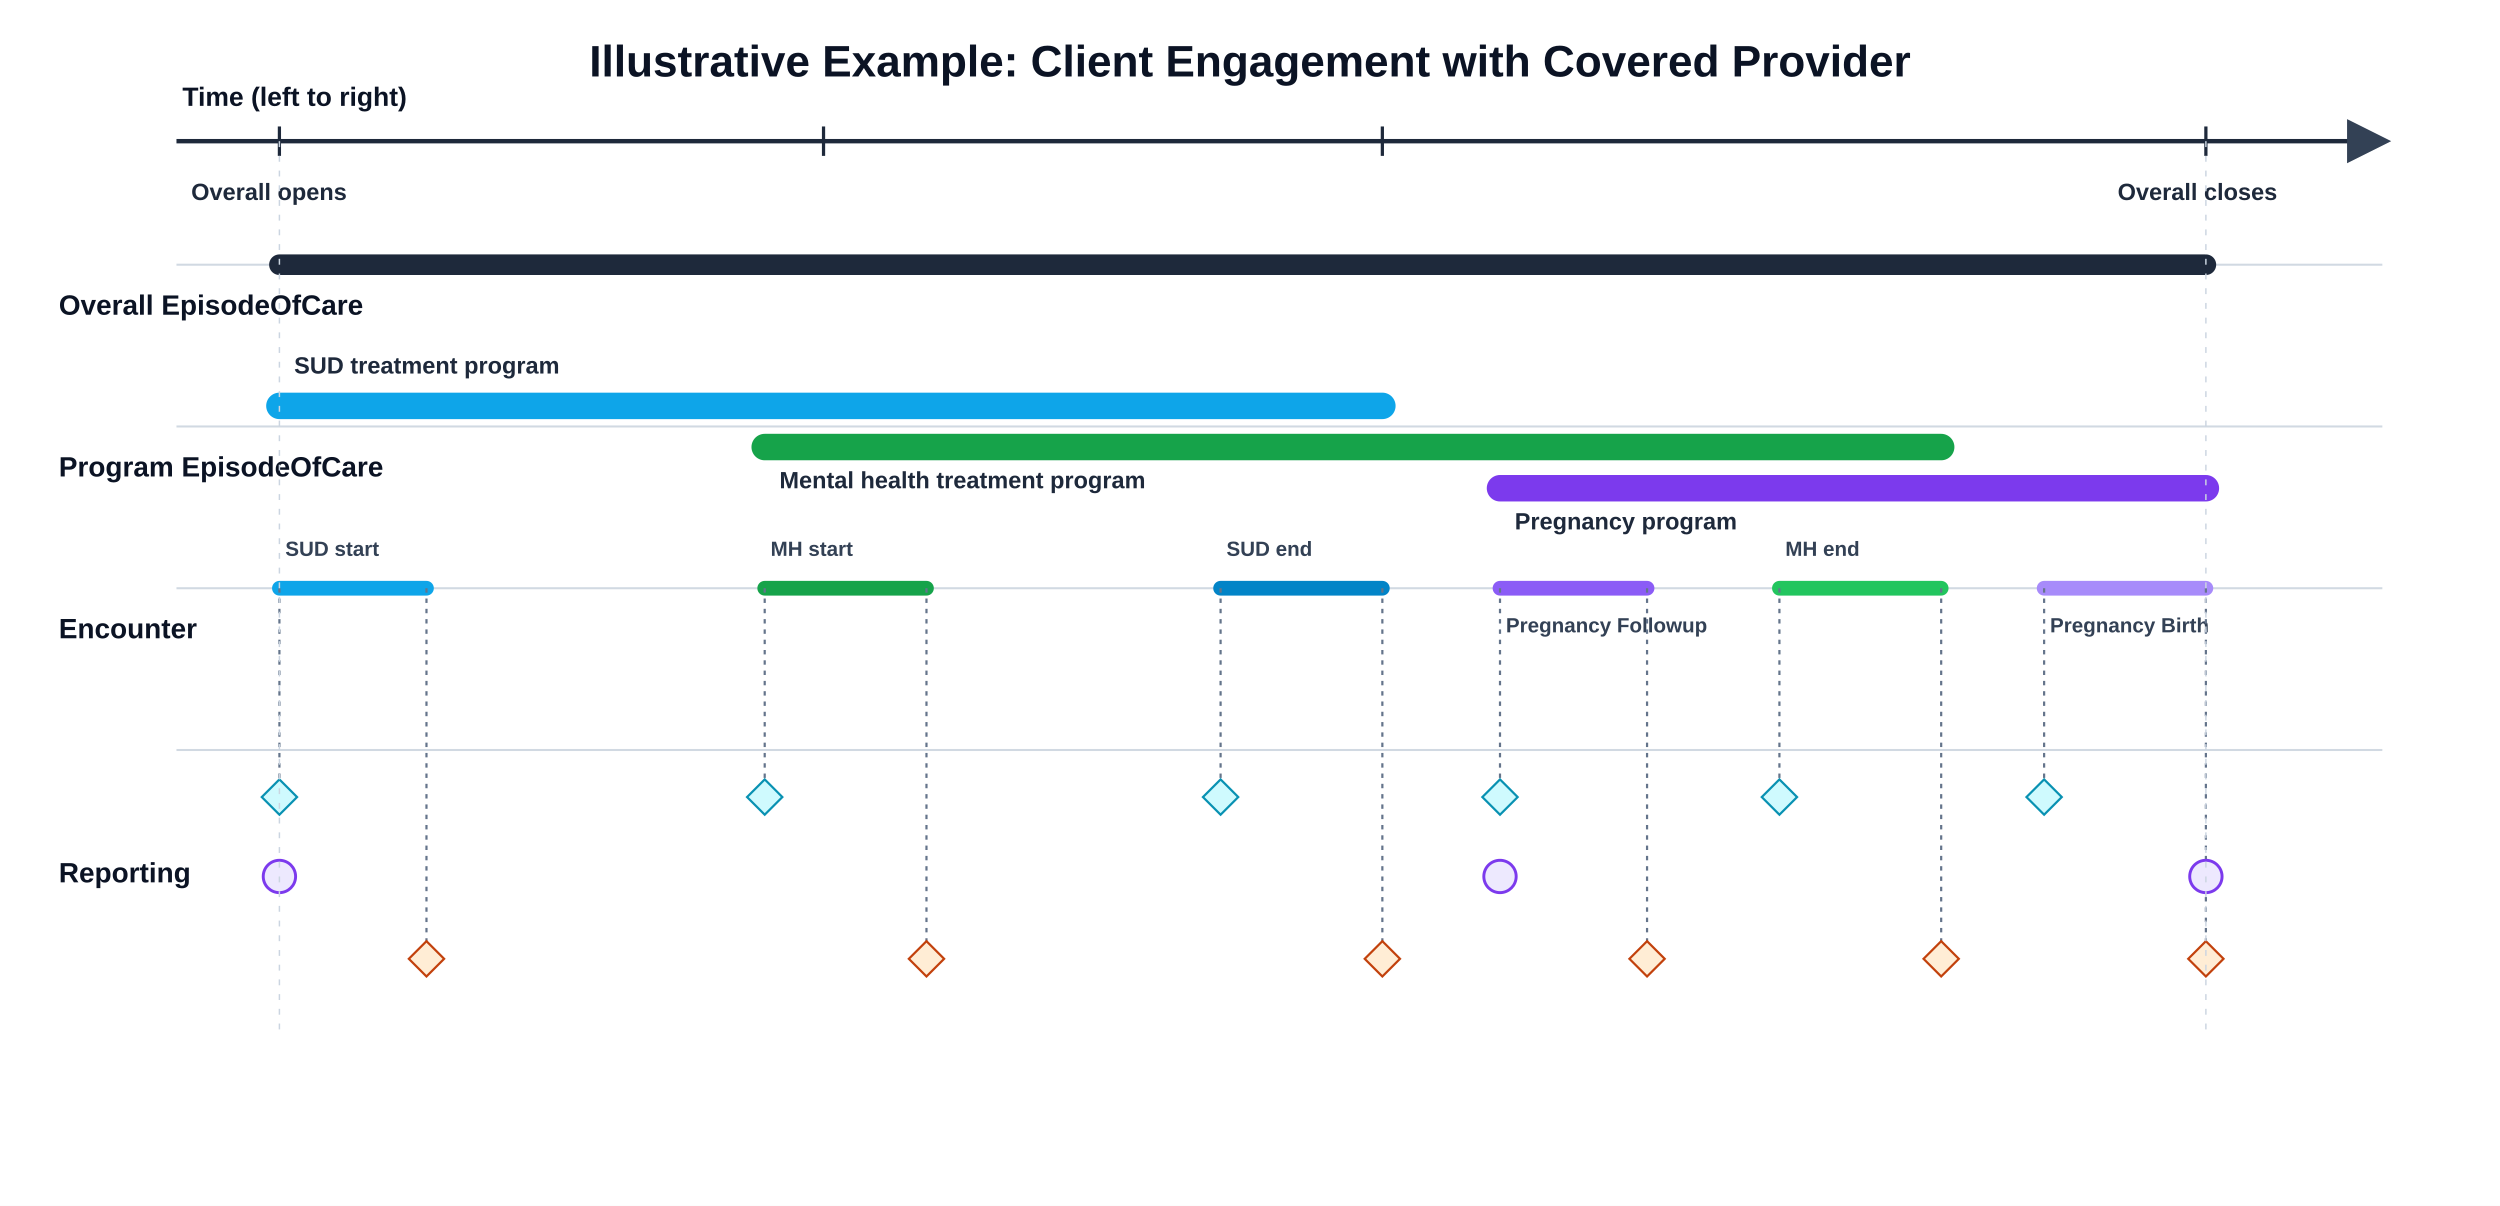
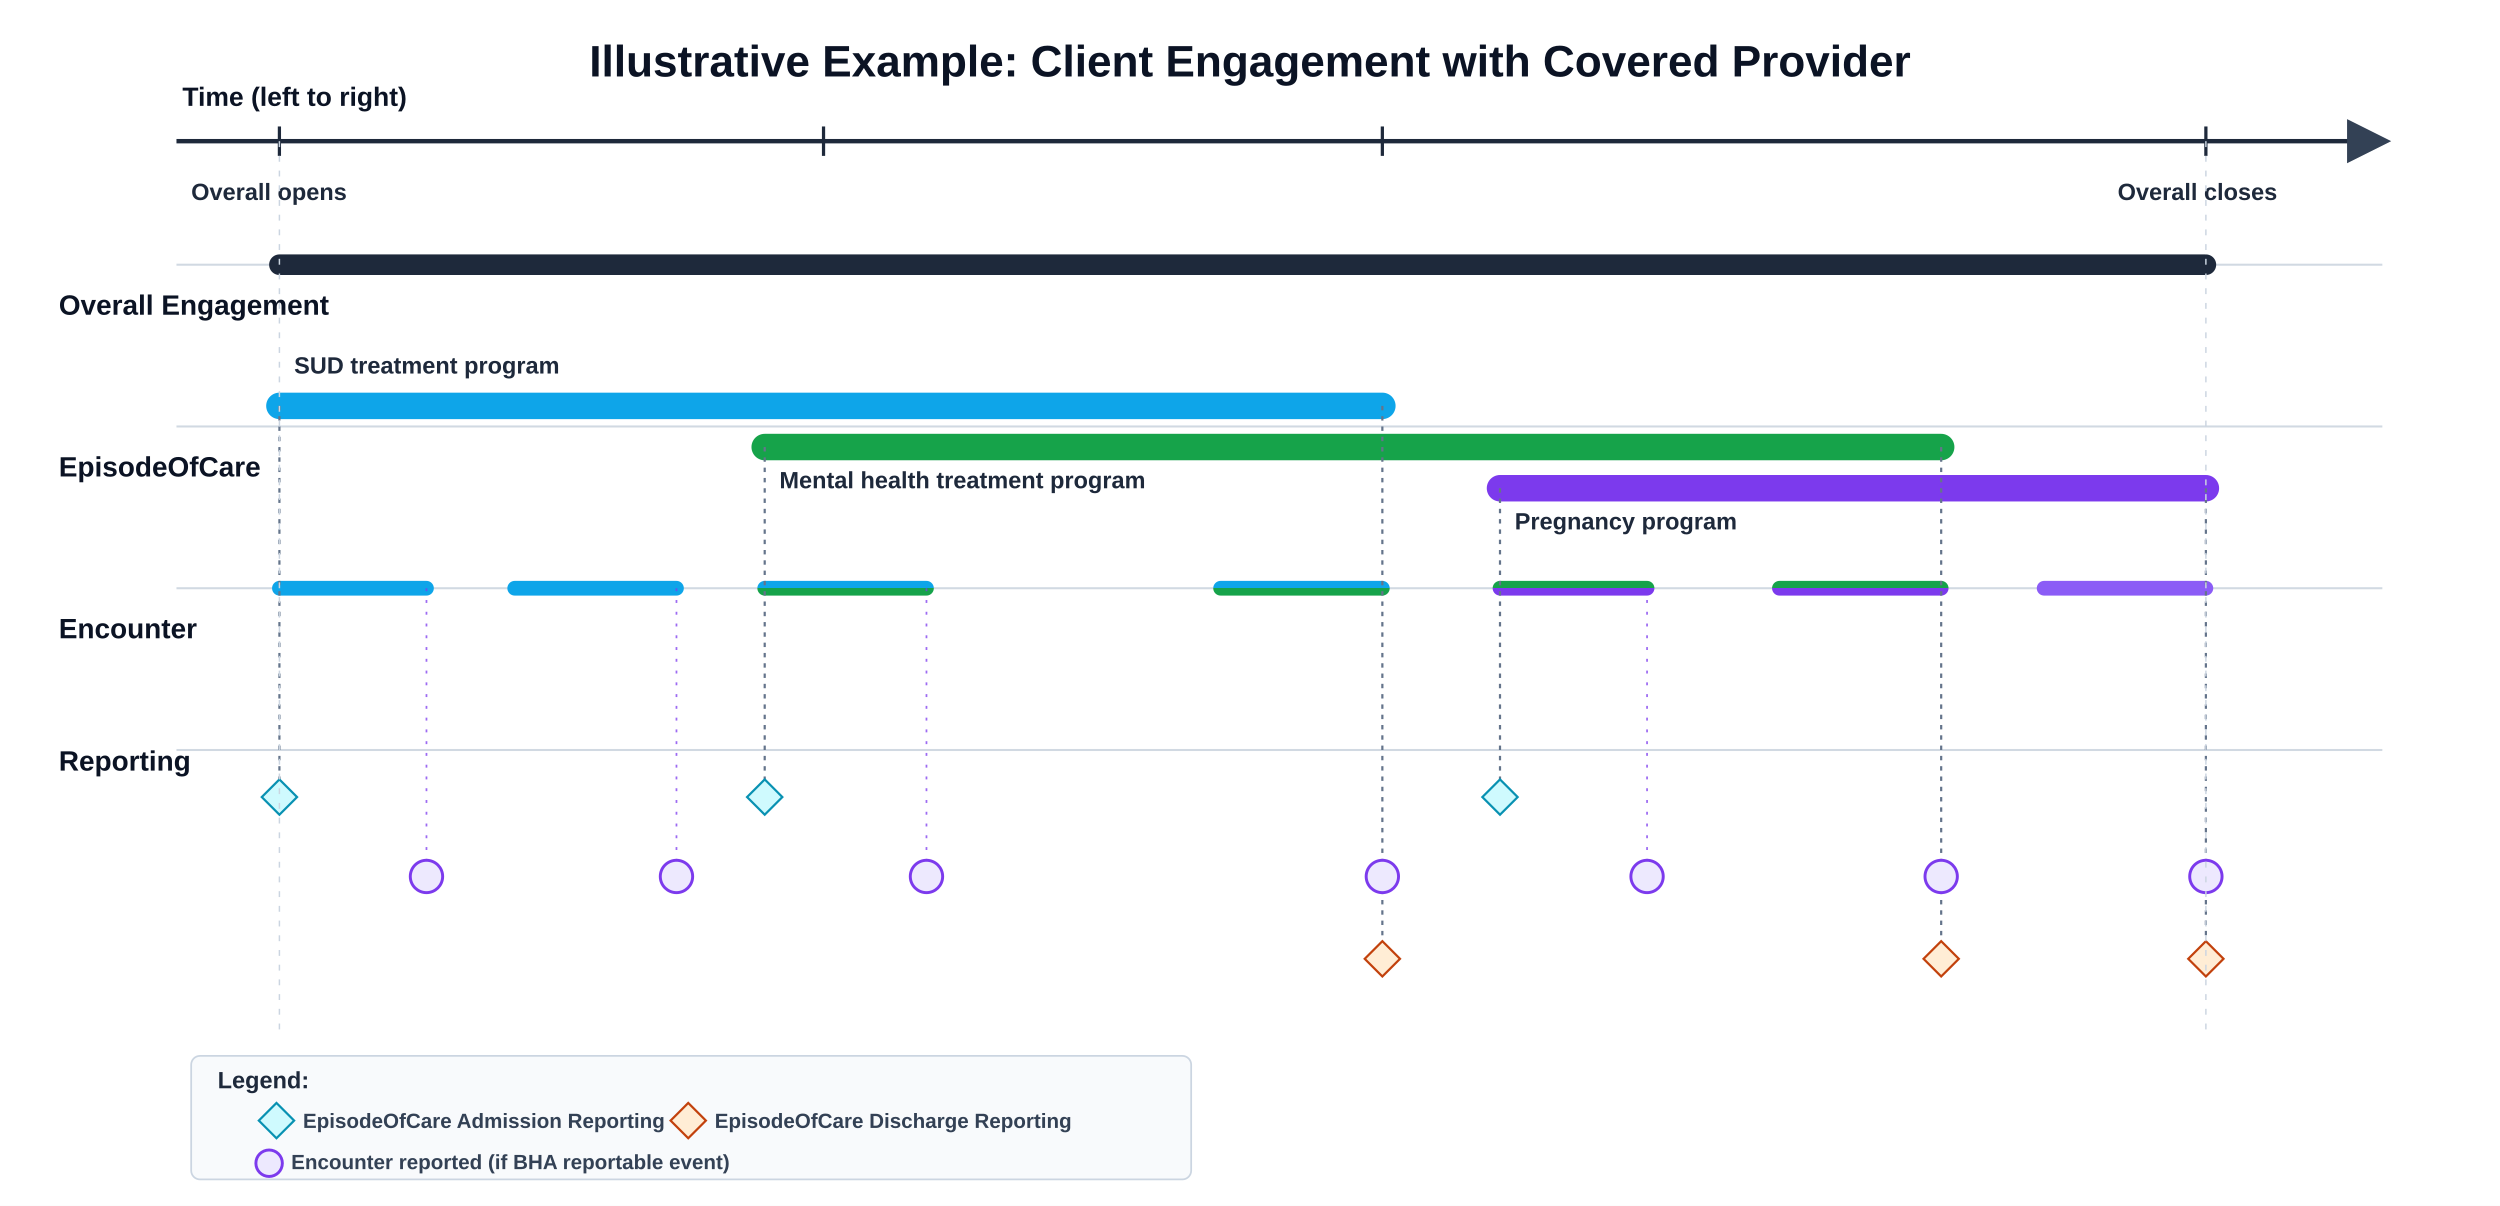
<svg xmlns="http://www.w3.org/2000/svg" width="1700" height="820" viewBox="0 0 1700 820" role="img" aria-labelledby="title desc">
  <defs>
    <marker id="arrow" markerWidth="10" markerHeight="10" refX="8" refY="5" orient="auto" markerUnits="strokeWidth">
      <path d="M0,0 L10,5 L0,10 z" fill="#334155" />
    </marker>
+     <linearGradient id="enc-grad-sud-mh" x1="0" y1="395" x2="0" y2="405" gradientUnits="userSpaceOnUse">
+       <stop offset="50%" stop-color="#0ea5e9" />
+       <stop offset="50%" stop-color="#16a34a" />
+     </linearGradient>
+     <linearGradient id="enc-grad-mh-preg" x1="0" y1="395" x2="0" y2="405" gradientUnits="userSpaceOnUse">
+       <stop offset="50%" stop-color="#16a34a" />
+       <stop offset="50%" stop-color="#7c3aed" />
+     </linearGradient>
+     <linearGradient id="enc-grad-sud-mh" x1="0" y1="395" x2="0" y2="405" gradientUnits="userSpaceOnUse">
+       <stop offset="50%" stop-color="#0ea5e9" />
+       <stop offset="50%" stop-color="#16a34a" />
+     </linearGradient>
+     <linearGradient id="enc-grad-mh-preg" x1="0" y1="395" x2="0" y2="405" gradientUnits="userSpaceOnUse">
+       <stop offset="50%" stop-color="#16a34a" />
+       <stop offset="50%" stop-color="#7c3aed" />
+     </linearGradient>
    <style>
      .title { font: 700 30px "Segoe UI", Arial, sans-serif; fill: #0b1324; }
      .axis-label { font: 700 18px "Segoe UI", Arial, sans-serif; fill: #0b1324; }
      .lane-label { font: 700 19px "Segoe UI", Arial, sans-serif; fill: #0b1324; }
      .text-sm { font: 600 16px "Segoe UI", Arial, sans-serif; fill: #1e293b; }
      .text-xs { font: 600 14px "Segoe UI", Arial, sans-serif; fill: #334155; }

      .axis { stroke: #1e293b; stroke-width: 3; marker-end: url(#arrow); }
      .tick { stroke: #1e293b; stroke-width: 2.2; }
      .grid { stroke: #cbd5e1; stroke-width: 1; stroke-dasharray: 4 6; }

      .overall-path { fill: none; stroke: #1e293b; stroke-width: 14; stroke-linecap: round; }
      .program-a-path { fill: none; stroke: #0ea5e9; stroke-width: 18; stroke-linecap: round; }
      .program-b-path { fill: none; stroke: #16a34a; stroke-width: 18; stroke-linecap: round; }
      .program-c-path { fill: none; stroke: #7c3aed; stroke-width: 18; stroke-linecap: round; }

      .enc-a1 { fill: none; stroke: #0ea5e9; stroke-width: 10; stroke-linecap: round; }
      .enc-a2 { fill: none; stroke: #0284c7; stroke-width: 10; stroke-linecap: round; }
      .enc-b1 { fill: none; stroke: #16a34a; stroke-width: 10; stroke-linecap: round; }
      .enc-b2 { fill: none; stroke: #22c55e; stroke-width: 10; stroke-linecap: round; }
      .enc-c1 { fill: none; stroke: #8b5cf6; stroke-width: 10; stroke-linecap: round; }
      .enc-c2 { fill: none; stroke: #a78bfa; stroke-width: 10; stroke-linecap: round; }

      .admit { fill: #cffafe; stroke: #0891b2; stroke-width: 1.5; }
      .discharge { fill: #ffedd5; stroke: #c2410c; stroke-width: 1.5; }
      .report-extra { fill: #ede9fe; stroke: #7c3aed; stroke-width: 2; }
      .milestone-line { stroke: #64748b; stroke-width: 1.5; stroke-dasharray: 3 4; }
+       .enc-report-line { stroke: #7c3aed; stroke-width: 1.2; stroke-dasharray: 2 6; opacity: 0.75; }
      .lane-sep { stroke: #d1d9e2; stroke-width: 1.4; }
    </style>
  </defs>
  <rect x="0" y="0" width="1700" height="820" fill="#ffffff" />
  <text x="850" y="52" text-anchor="middle" class="title">Illustrative Example: Client Engagement with Covered Provider</text>
  <line x1="120" y1="96" x2="1620" y2="96" class="axis" />
  <text x="124" y="72" class="axis-label">Time (left to right)</text>
  <line x1="190" y1="86" x2="190" y2="106" class="tick" />
  <line x1="560" y1="86" x2="560" y2="106" class="tick" />
  <line x1="940" y1="86" x2="940" y2="106" class="tick" />
  <line x1="1500" y1="86" x2="1500" y2="106" class="tick" />
  <text x="130" y="136" class="text-sm">Overall opens</text>
  <text x="1440" y="136" class="text-sm">Overall closes</text>
  <line x1="120" y1="180" x2="1620" y2="180" class="lane-sep" />
  <line x1="120" y1="290" x2="1620" y2="290" class="lane-sep" />
  <line x1="120" y1="400" x2="1620" y2="400" class="lane-sep" />
  <line x1="120" y1="510" x2="1620" y2="510" class="lane-sep" />
-   <text x="40" y="214" class="lane-label">Overall EpisodeOfCare</text>
-   <text x="40" y="324" class="lane-label">Program EpisodeOfCare</text>
+   <text x="40" y="214" class="lane-label">Overall Engagement</text>
+   <text x="40" y="324" class="lane-label">EpisodeOfCare</text>
  <text x="40" y="434" class="lane-label">Encounter</text>
-   <text x="40" y="600" class="lane-label">Reporting</text>
+   <text x="40" y="524" class="lane-label">Reporting</text>
  <line x1="190" y1="180" x2="1500" y2="180" class="overall-path" />
  <line x1="190" y1="276" x2="940" y2="276" class="program-a-path" />
  <text x="200" y="254" class="text-sm">SUD treatment program</text>
  <line x1="520" y1="304" x2="1320" y2="304" class="program-b-path" />
  <text x="530" y="332" class="text-sm">Mental health treatment program</text>
  <line x1="1020" y1="332" x2="1500" y2="332" class="program-c-path" />
  <text x="1030" y="360" class="text-sm">Pregnancy program</text>
  <line x1="190" y1="400" x2="290" y2="400" class="enc-a1" />
-   <text x="194" y="378" class="text-xs">SUD start</text>
-   <line x1="830" y1="400" x2="940" y2="400" class="enc-a2" />
-   <text x="834" y="378" class="text-xs">SUD end</text>
-   <line x1="520" y1="400" x2="630" y2="400" class="enc-b1" />
-   <text x="524" y="378" class="text-xs">MH start</text>
-   <line x1="1210" y1="400" x2="1320" y2="400" class="enc-b2" />
-   <text x="1214" y="378" class="text-xs">MH end</text>
-   <line x1="1020" y1="400" x2="1120" y2="400" class="enc-c1" />
-   <text x="1024" y="430" class="text-xs">Pregnancy Followup</text>
-   <line x1="1390" y1="400" x2="1500" y2="400" class="enc-c2" />
-   <text x="1394" y="430" class="text-xs">Pregnancy Birth</text>
-   <line x1="190" y1="400" x2="190" y2="544" class="milestone-line" />
-   <line x1="290" y1="400" x2="290" y2="654" class="milestone-line" />
+   <line x1="350" y1="400" x2="460" y2="400" class="enc-a1" />
+   <line x1="830" y1="400" x2="940" y2="400" fill="none" stroke="url(#enc-grad-sud-mh)" stroke-width="10" stroke-linecap="round" />
+   <line x1="520" y1="400" x2="630" y2="400" fill="none" stroke="url(#enc-grad-sud-mh)" stroke-width="10" stroke-linecap="round" />
+   <line x1="1210" y1="400" x2="1320" y2="400" fill="none" stroke="url(#enc-grad-mh-preg)" stroke-width="10" stroke-linecap="round" />
+   <line x1="1020" y1="400" x2="1120" y2="400" fill="none" stroke="url(#enc-grad-mh-preg)" stroke-width="10" stroke-linecap="round" />
+   <line x1="1390" y1="400" x2="1500" y2="400" class="enc-c1" />
+   <line x1="190" y1="276" x2="190" y2="530" class="milestone-line" />
  <polygon points="190,530 202,542 190,554 178,542" class="admit" />
-   <circle cx="190" cy="596" r="11" class="report-extra" />
-   <polygon points="290,640 302,652 290,664 278,652" class="discharge" />
-   <line x1="830" y1="400" x2="830" y2="544" class="milestone-line" />
-   <line x1="940" y1="400" x2="940" y2="654" class="milestone-line" />
-   <polygon points="830,530 842,542 830,554 818,542" class="admit" />
+   <line x1="520" y1="304" x2="520" y2="530" class="milestone-line" />
+   <polygon points="520,530 532,542 520,554 508,542" class="admit" />
+   <line x1="1020" y1="332" x2="1020" y2="530" class="milestone-line" />
+   <polygon points="1020,530 1032,542 1020,554 1008,542" class="admit" />
+   <line x1="940" y1="276" x2="940" y2="640" class="milestone-line" />
+   <circle cx="940" cy="596" r="11" class="report-extra" />
  <polygon points="940,640 952,652 940,664 928,652" class="discharge" />
-   <line x1="520" y1="400" x2="520" y2="544" class="milestone-line" />
-   <line x1="630" y1="400" x2="630" y2="654" class="milestone-line" />
-   <polygon points="520,530 532,542 520,554 508,542" class="admit" />
-   <polygon points="630,640 642,652 630,664 618,652" class="discharge" />
-   <line x1="1210" y1="400" x2="1210" y2="544" class="milestone-line" />
-   <line x1="1320" y1="400" x2="1320" y2="654" class="milestone-line" />
-   <polygon points="1210,530 1222,542 1210,554 1198,542" class="admit" />
+   <line x1="1320" y1="304" x2="1320" y2="640" class="milestone-line" />
+   <circle cx="1320" cy="596" r="11" class="report-extra" />
  <polygon points="1320,640 1332,652 1320,664 1308,652" class="discharge" />
-   <line x1="1020" y1="400" x2="1020" y2="544" class="milestone-line" />
-   <line x1="1120" y1="400" x2="1120" y2="654" class="milestone-line" />
-   <polygon points="1020,530 1032,542 1020,554 1008,542" class="admit" />
-   <circle cx="1020" cy="596" r="11" class="report-extra" />
-   <polygon points="1120,640 1132,652 1120,664 1108,652" class="discharge" />
-   <line x1="1390" y1="400" x2="1390" y2="544" class="milestone-line" />
-   <line x1="1500" y1="400" x2="1500" y2="654" class="milestone-line" />
-   <polygon points="1390,530 1402,542 1390,554 1378,542" class="admit" />
+   <line x1="1500" y1="332" x2="1500" y2="640" class="milestone-line" />
  <circle cx="1500" cy="596" r="11" class="report-extra" />
  <polygon points="1500,640 1512,652 1500,664 1488,652" class="discharge" />
+   <line x1="290" y1="400" x2="290" y2="585" class="enc-report-line" />
+   <circle cx="290" cy="596" r="11" class="report-extra" />
+   <line x1="460" y1="400" x2="460" y2="585" class="enc-report-line" />
+   <circle cx="460" cy="596" r="11" class="report-extra" />
+   <line x1="630" y1="400" x2="630" y2="585" class="enc-report-line" />
+   <circle cx="630" cy="596" r="11" class="report-extra" />
+   <line x1="1120" y1="400" x2="1120" y2="585" class="enc-report-line" />
+   <circle cx="1120" cy="596" r="11" class="report-extra" />
  <line x1="190" y1="96" x2="190" y2="700" class="grid" />
  <line x1="1500" y1="96" x2="1500" y2="700" class="grid" />
+   <rect x="130" y="718" width="680" height="84" rx="6" fill="#f8fafc" stroke="#cbd5e1" stroke-width="1.2" />
+   <text x="148" y="740" class="text-sm">Legend:</text>
+   <polygon points="188,750 200,762 188,774 176,762" class="admit" />
+   <text x="206" y="767" class="text-xs">EpisodeOfCare Admission Reporting</text>
+   <polygon points="468,750 480,762 468,774 456,762" class="discharge" />
+   <text x="486" y="767" class="text-xs">EpisodeOfCare Discharge Reporting</text>
+   <circle cx="183" cy="791" r="9" class="report-extra" />
+   <text x="198" y="795" class="text-xs">Encounter reported (if BHA reportable event)</text>
</svg>
